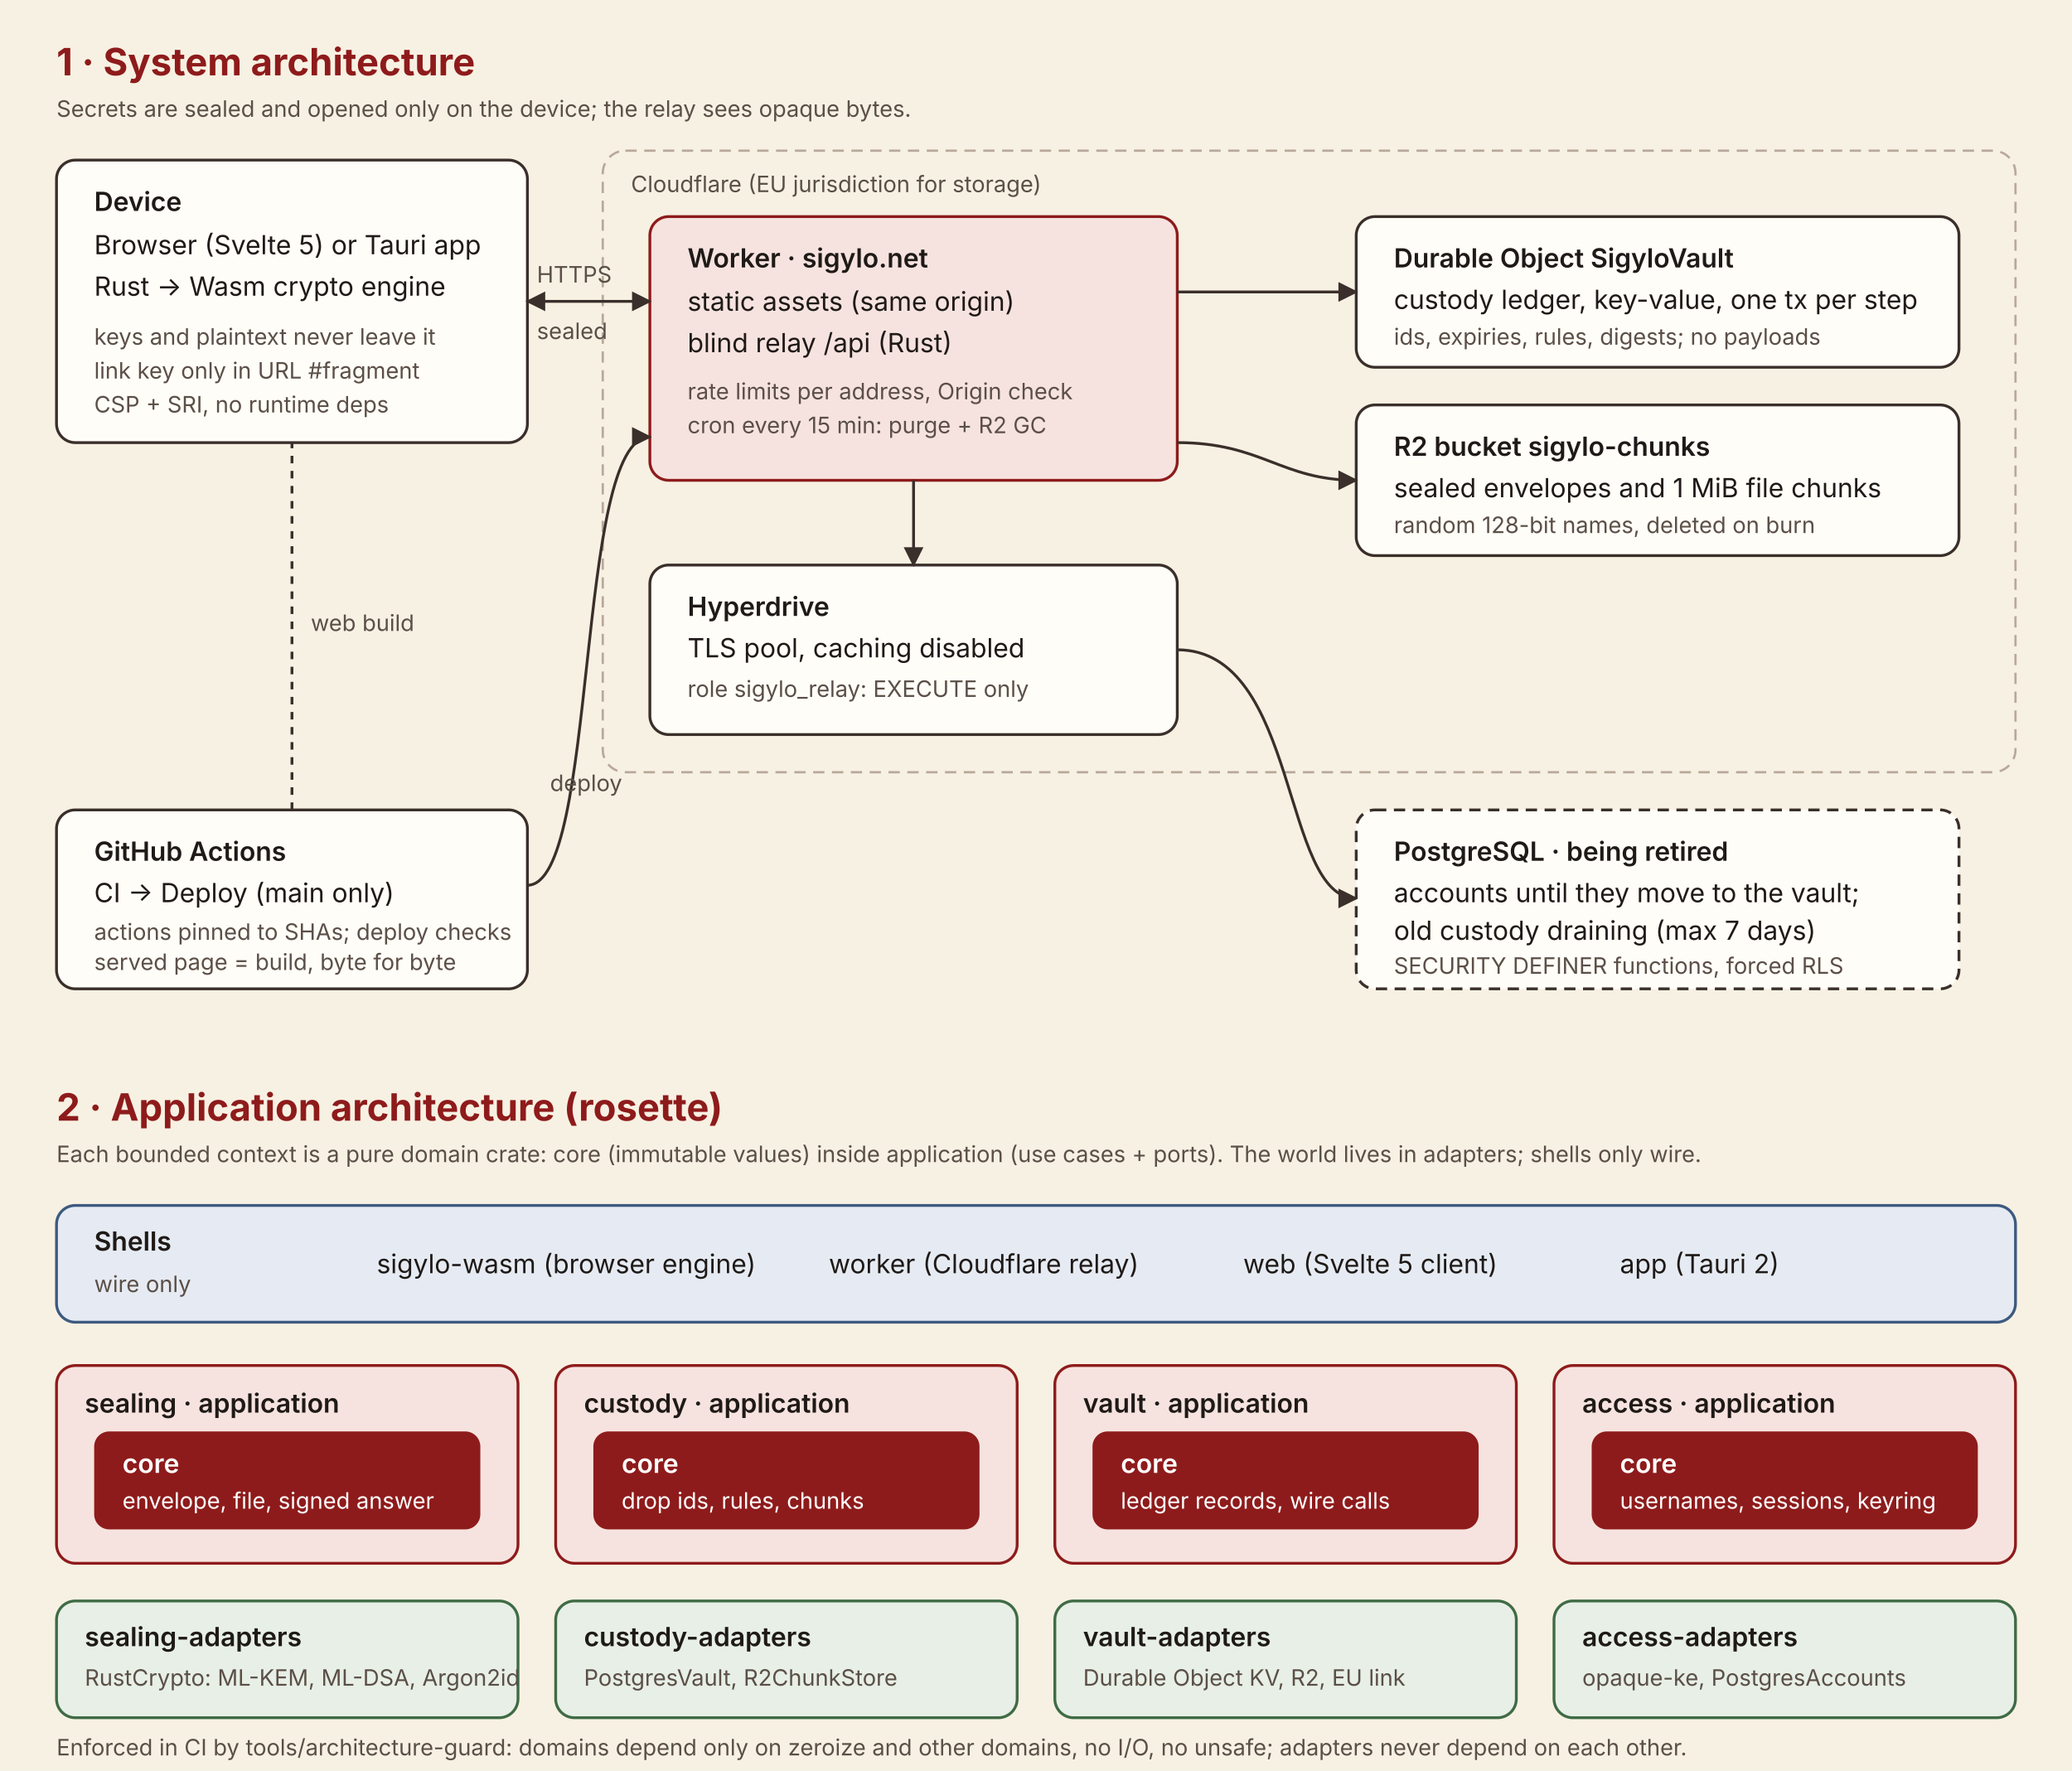
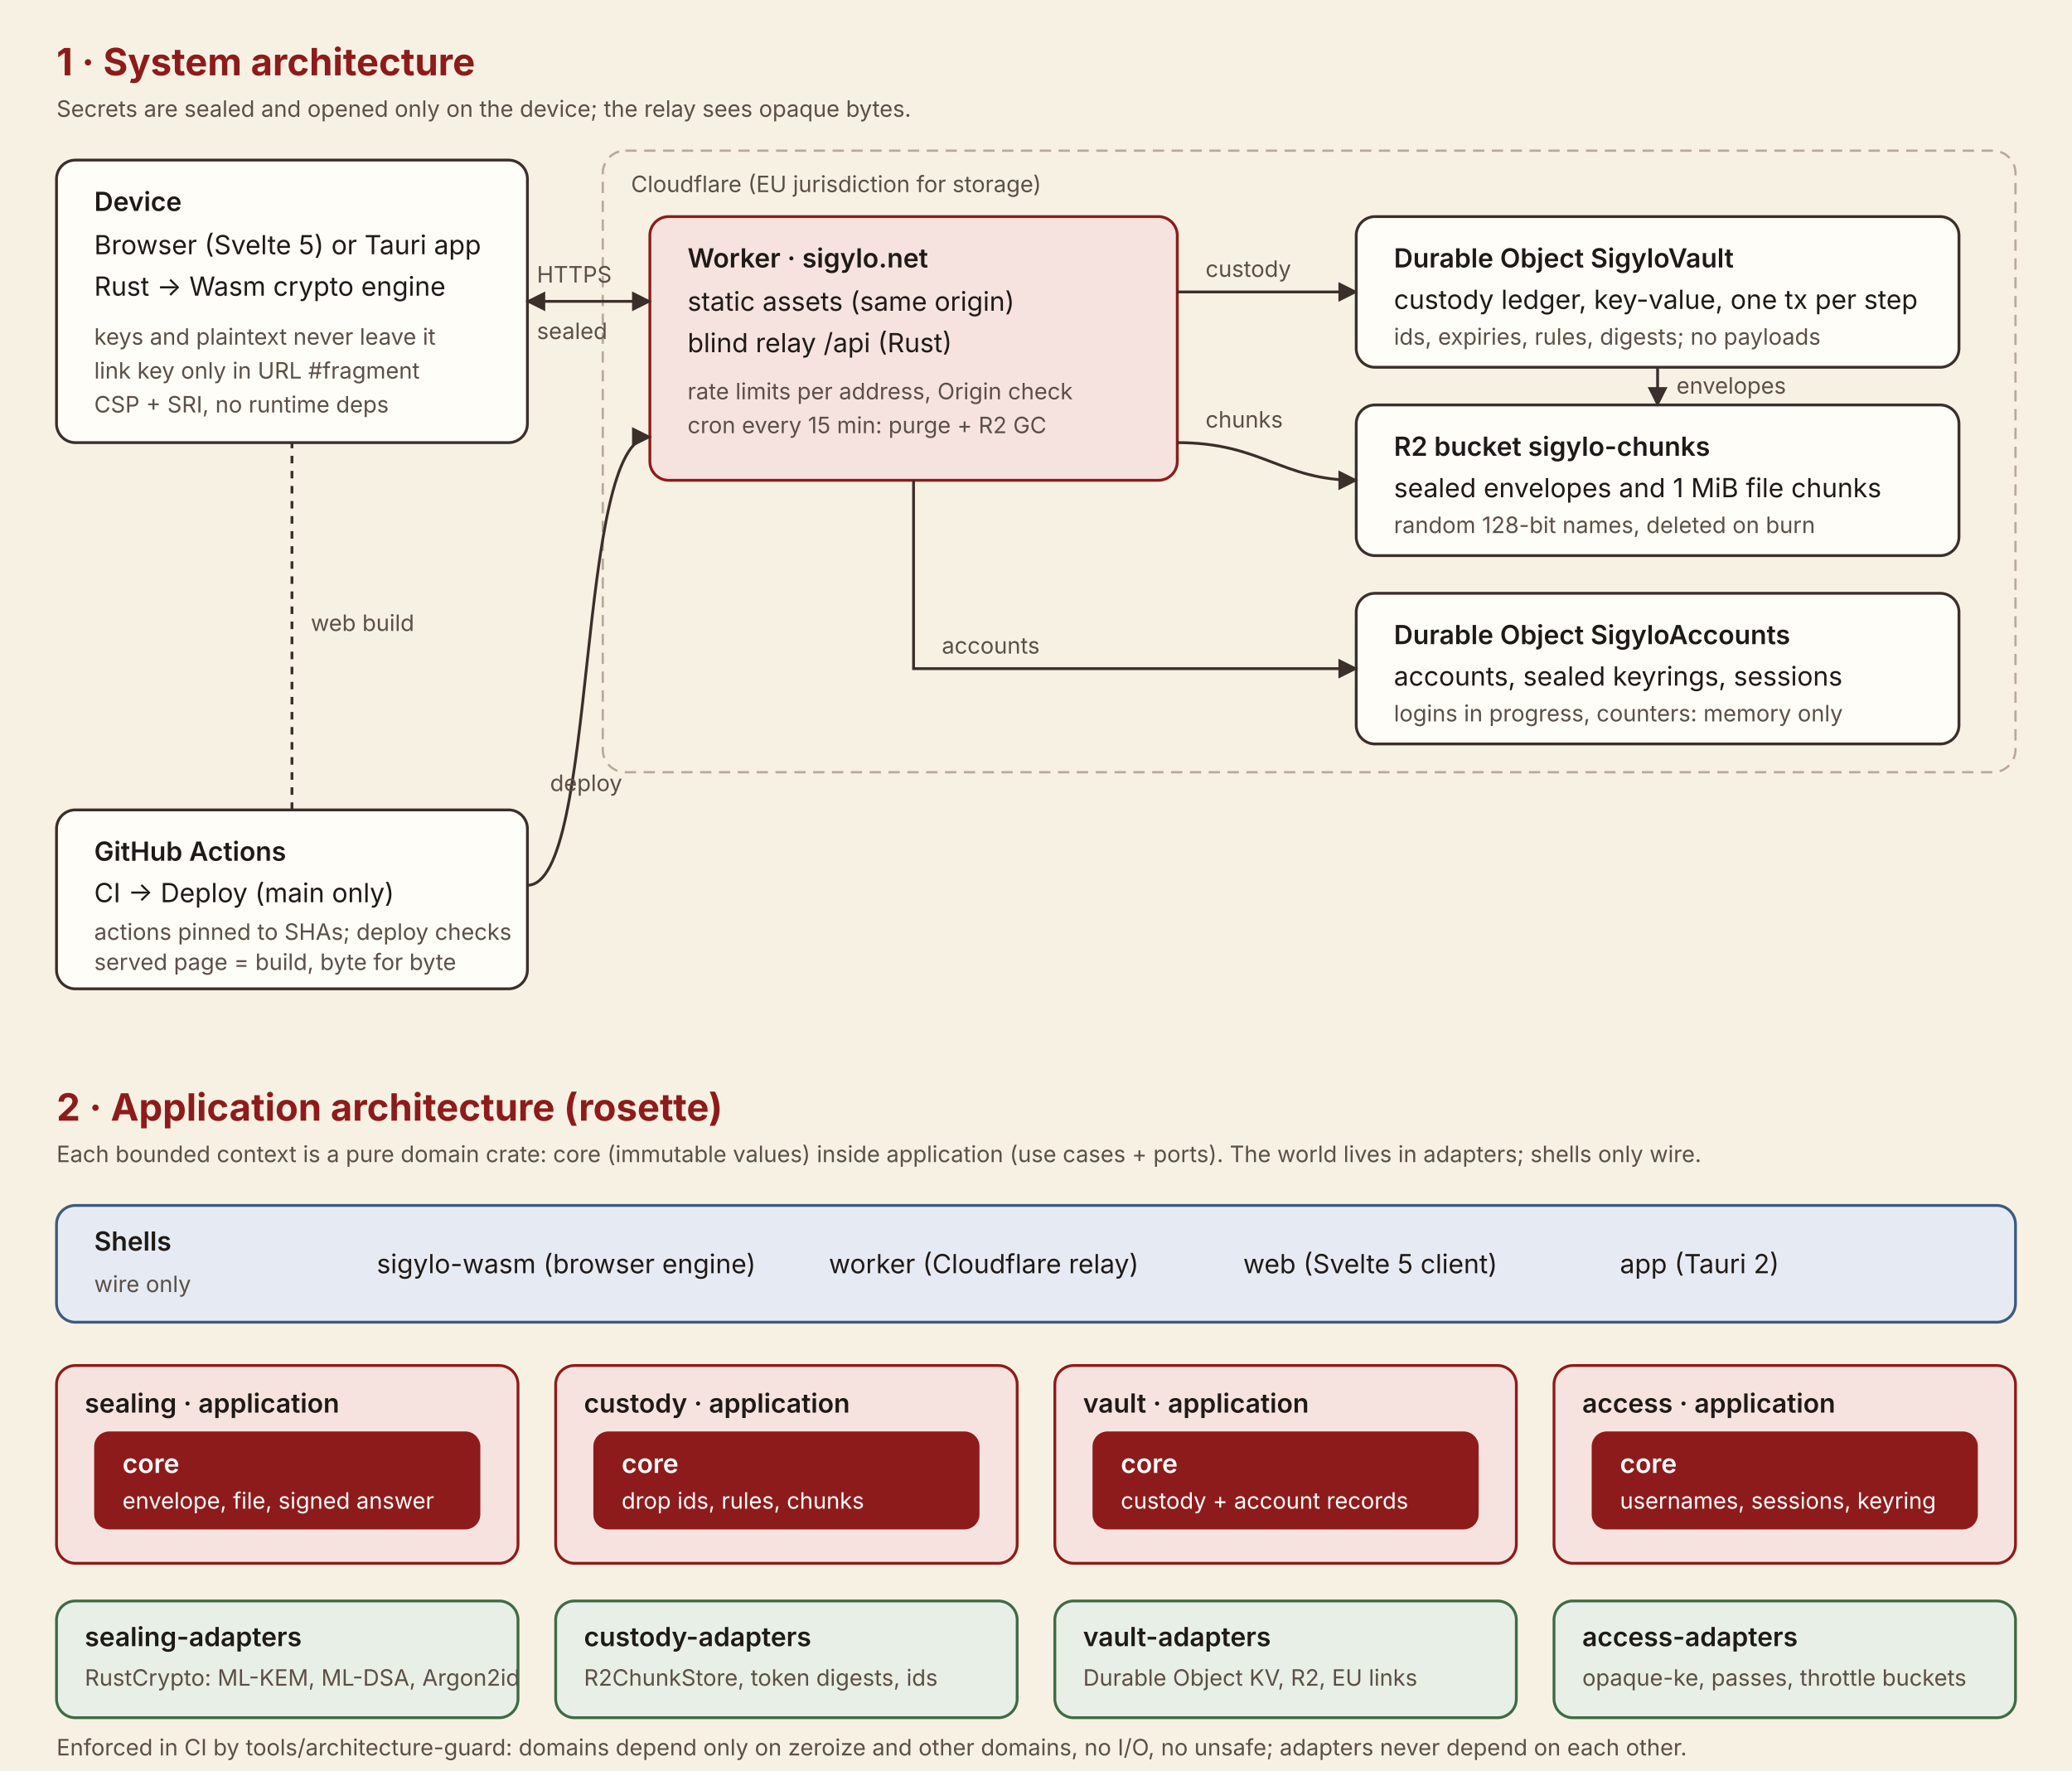
<svg xmlns="http://www.w3.org/2000/svg" viewBox="0 0 1100 940" width="1100" height="940" font-family="system-ui, -apple-system, 'Segoe UI', sans-serif" font-size="14">
  <defs>
    <marker id="a" viewBox="0 0 10 10" refX="9" refY="5" markerWidth="7" markerHeight="7" orient="auto-start-reverse">
      <path d="M0 0L10 5L0 10z" fill="#3a2f2a" />
    </marker>
    <style>
      .t{fill:#1f1a17}.s{fill:#5b4f47;font-size:12px}.h{font-size:20px;font-weight:700;fill:#8e1b1b}.b{font-weight:600}
      .box{fill:#fffdf8;stroke:#3a2f2a;stroke-width:1.5}.red{fill:#f6e3df;stroke:#8e1b1b;stroke-width:1.5}
      .zone{fill:none;stroke:#b8a99a;stroke-width:1.2;stroke-dasharray:6 4}.ln{stroke:#3a2f2a;stroke-width:1.5;fill:none}
      .dom{fill:#f6e3df;stroke:#8e1b1b;stroke-width:1.5}.core{fill:#8e1b1b}.ad{fill:#e7efe6;stroke:#3f6b45;stroke-width:1.5}.sh{fill:#e6ebf3;stroke:#3d5a80;stroke-width:1.5}
    </style>
  </defs>
  <rect width="1100" height="940" fill="#f7f1e3" />
  <text x="30" y="40" class="h">1 · System architecture</text>
  <text x="30" y="62" class="s">Secrets are sealed and opened only on the device; the relay sees opaque bytes.</text>
  <rect x="30" y="85" width="250" height="150" rx="10" class="box" />
  <text x="50" y="112" class="t b">Device</text>
  <text x="50" y="135" class="t">Browser (Svelte 5) or Tauri app</text>
  <text x="50" y="157" class="t">Rust → Wasm crypto engine</text>
  <text x="50" y="183" class="s">keys and plaintext never leave it</text>
  <text x="50" y="201" class="s">link key only in URL #fragment</text>
  <text x="50" y="219" class="s">CSP + SRI, no runtime deps</text>
  <rect x="320" y="80" width="750" height="330" rx="12" class="zone" />
  <text x="335" y="102" class="s">Cloudflare (EU jurisdiction for storage)</text>
  <rect x="345" y="115" width="280" height="140" rx="10" class="red" />
  <text x="365" y="142" class="t b">Worker · sigylo.net</text>
  <text x="365" y="165" class="t">static assets (same origin)</text>
  <text x="365" y="187" class="t">blind relay /api (Rust)</text>
  <text x="365" y="212" class="s">rate limits per address, Origin check</text>
  <text x="365" y="230" class="s">cron every 15 min: purge + R2 GC</text>
  <rect x="720" y="115" width="320" height="80" rx="10" class="box" />
  <text x="740" y="142" class="t b">Durable Object SigyloVault</text>
  <text x="740" y="164" class="t">custody ledger, key-value, one tx per step</text>
  <text x="740" y="183" class="s">ids, expiries, rules, digests; no payloads</text>
  <rect x="720" y="215" width="320" height="80" rx="10" class="box" />
  <text x="740" y="242" class="t b">R2 bucket sigylo-chunks</text>
  <text x="740" y="264" class="t">sealed envelopes and 1 MiB file chunks</text>
  <text x="740" y="283" class="s">random 128-bit names, deleted on burn</text>
-   <rect x="345" y="300" width="280" height="90" rx="10" class="box" />
-   <text x="365" y="327" class="t b">Hyperdrive</text>
-   <text x="365" y="349" class="t">TLS pool, caching disabled</text>
-   <text x="365" y="370" class="s">role sigylo_relay: EXECUTE only</text>
-   <rect x="720" y="430" width="320" height="95" rx="10" class="box" stroke-dasharray="6 4" />
-   <text x="740" y="457" class="t b">PostgreSQL · being retired</text>
-   <text x="740" y="479" class="t">accounts until they move to the vault;</text>
-   <text x="740" y="499" class="t">old custody draining (max 7 days)</text>
-   <text x="740" y="517" class="s">SECURITY DEFINER functions, forced RLS</text>
+   <rect x="720" y="315" width="320" height="80" rx="10" class="box" />
+   <text x="740" y="342" class="t b">Durable Object SigyloAccounts</text>
+   <text x="740" y="364" class="t">accounts, sealed keyrings, sessions</text>
+   <text x="740" y="383" class="s">logins in progress, counters: memory only</text>
  <rect x="30" y="430" width="250" height="95" rx="10" class="box" />
  <text x="50" y="457" class="t b">GitHub Actions</text>
  <text x="50" y="479" class="t">CI → Deploy (main only)</text>
  <text x="50" y="499" class="s">actions pinned to SHAs; deploy checks</text>
  <text x="50" y="515" class="s">served page = build, byte for byte</text>
  <path d="M280 160H345" class="ln" marker-end="url(#a)" marker-start="url(#a)" />
  <text x="285" y="150" class="s">HTTPS</text>
  <text x="285" y="180" class="s">sealed</text>
  <path d="M625 155H720" class="ln" marker-end="url(#a)" />
+   <text x="640" y="147" class="s">custody</text>
  <path d="M625 235C670 235 680 255 720 255" class="ln" marker-end="url(#a)" />
-   <path d="M485 255V300" class="ln" marker-end="url(#a)" />
-   <path d="M625 345C690 345 680 477 720 477" class="ln" marker-end="url(#a)" />
+   <text x="640" y="227" class="s">chunks</text>
+   <path d="M880 195V215" class="ln" marker-end="url(#a)" />
+   <text x="890" y="209" class="s">envelopes</text>
+   <path d="M485 255V355H720" class="ln" marker-end="url(#a)" />
+   <text x="500" y="347" class="s">accounts</text>
  <path d="M280 470C318 470 305 232 345 232" class="ln" marker-end="url(#a)" />
  <text x="292" y="420" class="s">deploy</text>
  <path d="M155 430V235" class="ln" stroke-dasharray="4 4" />
  <text x="165" y="335" class="s">web build</text>
  <text x="30" y="595" class="h">2 · Application architecture (rosette)</text>
  <text x="30" y="617" class="s">Each bounded context is a pure domain crate: core (immutable values) inside application (use cases + ports). The world lives in adapters; shells only wire.</text>
  <rect x="30" y="640" width="1040" height="62" rx="10" class="sh" />
  <text x="50" y="664" class="t b">Shells</text>
  <text x="50" y="686" class="s">wire only</text>
  <text x="200" y="676" class="t">sigylo-wasm (browser engine)</text>
  <text x="440" y="676" class="t">worker (Cloudflare relay)</text>
  <text x="660" y="676" class="t">web (Svelte 5 client)</text>
  <text x="860" y="676" class="t">app (Tauri 2)</text>
  <g>
    <rect x="30" y="725" width="245" height="105" rx="10" class="dom" />
    <rect x="50" y="760" width="205" height="52" rx="8" class="core" />
    <text x="45" y="750" class="t b">sealing · application</text>
    <text x="65" y="782" fill="#fff" class="b">core</text>
    <text x="65" y="801" fill="#fff" font-size="12">envelope, file, signed answer</text>
  </g>
  <g>
    <rect x="295" y="725" width="245" height="105" rx="10" class="dom" />
    <rect x="315" y="760" width="205" height="52" rx="8" class="core" />
    <text x="310" y="750" class="t b">custody · application</text>
    <text x="330" y="782" fill="#fff" class="b">core</text>
    <text x="330" y="801" fill="#fff" font-size="12">drop ids, rules, chunks</text>
  </g>
  <g>
    <rect x="560" y="725" width="245" height="105" rx="10" class="dom" />
    <rect x="580" y="760" width="205" height="52" rx="8" class="core" />
    <text x="575" y="750" class="t b">vault · application</text>
    <text x="595" y="782" fill="#fff" class="b">core</text>
-     <text x="595" y="801" fill="#fff" font-size="12">ledger records, wire calls</text>
+     <text x="595" y="801" fill="#fff" font-size="12">custody + account records</text>
  </g>
  <g>
    <rect x="825" y="725" width="245" height="105" rx="10" class="dom" />
    <rect x="845" y="760" width="205" height="52" rx="8" class="core" />
    <text x="840" y="750" class="t b">access · application</text>
    <text x="860" y="782" fill="#fff" class="b">core</text>
    <text x="860" y="801" fill="#fff" font-size="12">usernames, sessions, keyring</text>
  </g>
  <rect x="30" y="850" width="245" height="62" rx="10" class="ad" />
  <text x="45" y="874" class="t b">sealing-adapters</text>
  <text x="45" y="895" class="s">RustCrypto: ML-KEM, ML-DSA, Argon2id</text>
  <rect x="295" y="850" width="245" height="62" rx="10" class="ad" />
  <text x="310" y="874" class="t b">custody-adapters</text>
-   <text x="310" y="895" class="s">PostgresVault, R2ChunkStore</text>
+   <text x="310" y="895" class="s">R2ChunkStore, token digests, ids</text>
  <rect x="560" y="850" width="245" height="62" rx="10" class="ad" />
  <text x="575" y="874" class="t b">vault-adapters</text>
-   <text x="575" y="895" class="s">Durable Object KV, R2, EU link</text>
+   <text x="575" y="895" class="s">Durable Object KV, R2, EU links</text>
  <rect x="825" y="850" width="245" height="62" rx="10" class="ad" />
  <text x="840" y="874" class="t b">access-adapters</text>
-   <text x="840" y="895" class="s">opaque-ke, PostgresAccounts</text>
+   <text x="840" y="895" class="s">opaque-ke, passes, throttle buckets</text>
  <text x="30" y="932" class="s">Enforced in CI by tools/architecture-guard: domains depend only on zeroize and other domains, no I/O, no unsafe; adapters never depend on each other.</text>
</svg>
